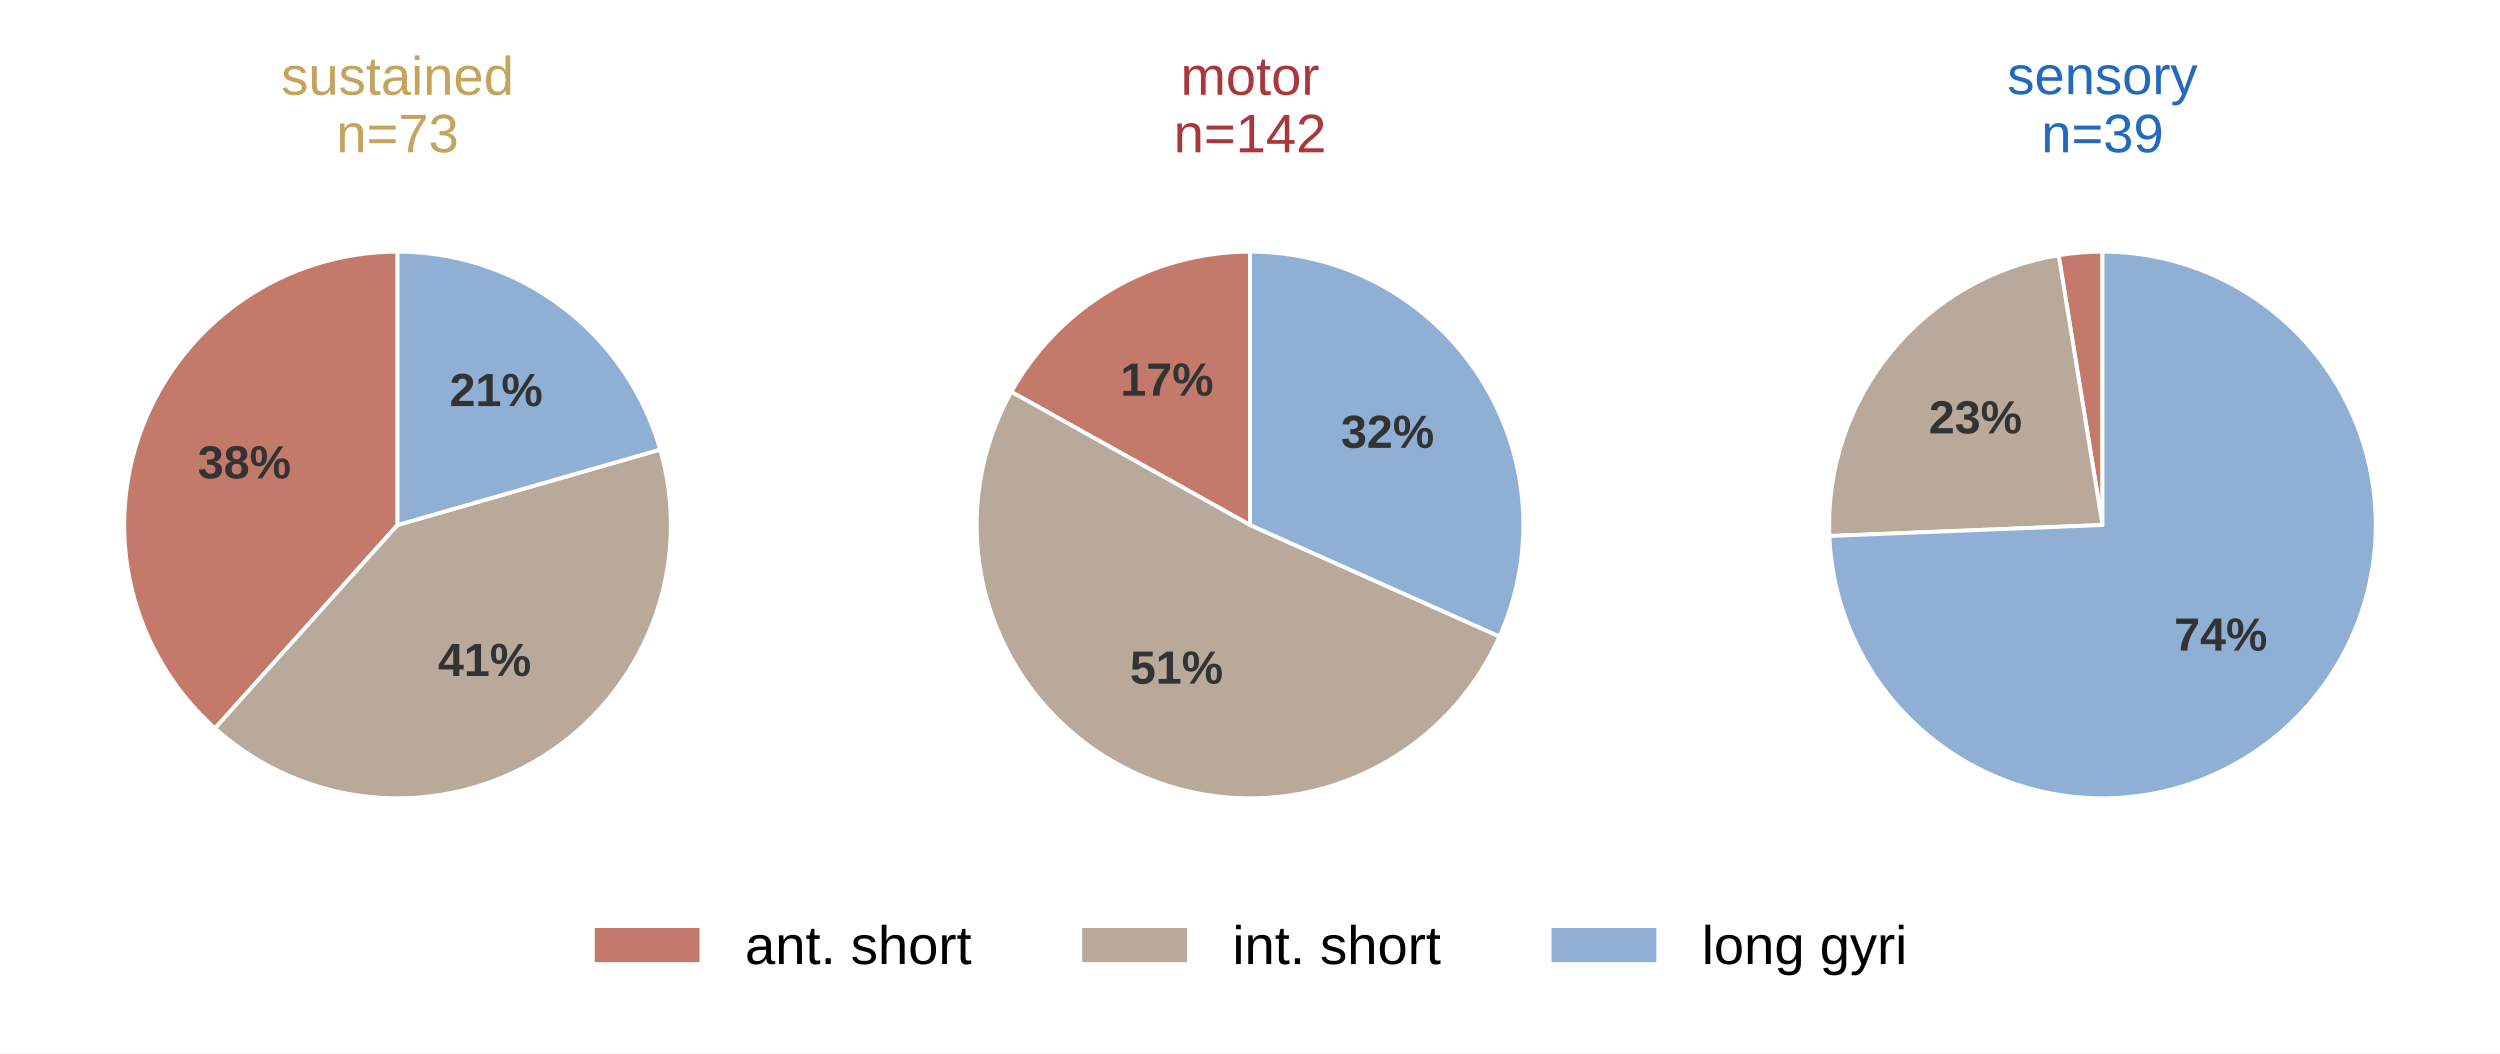
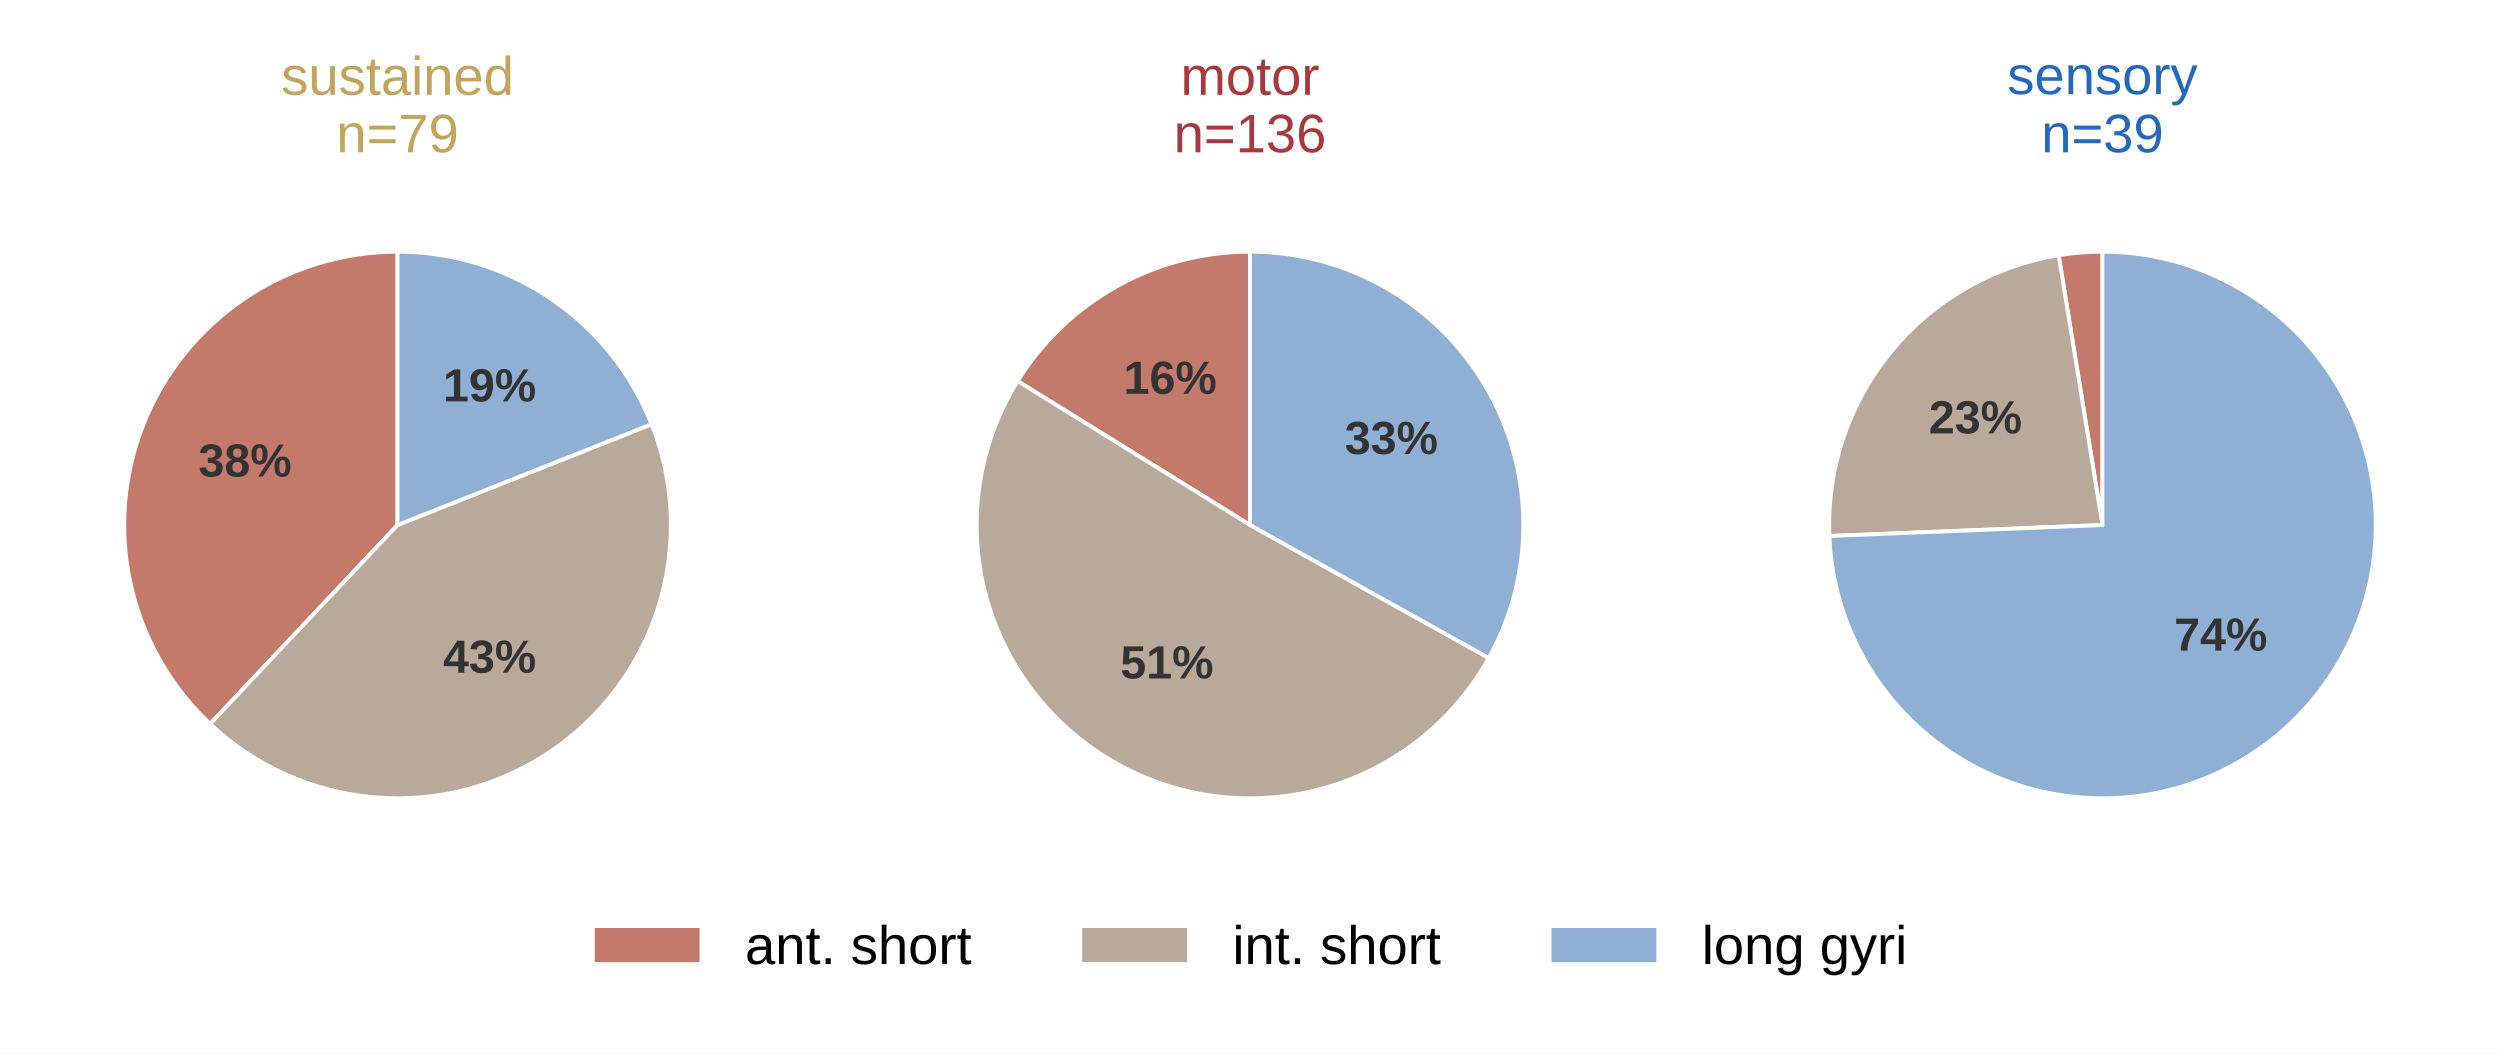
<svg xmlns="http://www.w3.org/2000/svg" width="321.967pt" height="135.634pt" viewBox="0 0 321.967 135.634" version="1.1">
  <defs>
    <style type="text/css">*{stroke-linejoin: round; stroke-linecap: butt}</style>
  </defs>
  <g id="figure_1">
    <g id="patch_1">
      <path d="M 0 135.634  L 321.967 135.634  L 321.967 0  L 0 0  z " style="fill: #ffffff" />
    </g>
    <g id="axes_1">
      <g id="patch_2">
-         <path d="M 51.198 32.414  C 44.076 32.414 37.119 34.575 31.251 38.611  C 25.383 42.647 20.876 48.371 18.328 55.022  C 15.781 61.672 15.311 68.942 16.981 75.866  C 18.651 82.789 22.384 89.045 27.683 93.803  L 51.198 67.612  z " style="fill: #c47a6a; stroke: #ffffff; stroke-width: 0.5; stroke-linejoin: miter" />
+         <path d="M 51.198 32.414  C 44.148 32.414 37.258 34.532 31.425 38.492  C 25.592 42.453 21.082 48.076 18.482 54.629  C 15.881 61.182 15.308 68.367 16.838 75.249  C 18.368 82.131 21.931 88.398 27.062 93.232  L 51.198 67.612  z " style="fill: #c47a6a; stroke: #ffffff; stroke-width: 0.5; stroke-linejoin: miter" />
      </g>
      <g id="patch_3">
-         <path d="M 27.683 93.803  C 33.367 98.906 40.561 102.023 48.172 102.68  C 55.783 103.337 63.404 101.498 69.878 97.444  C 76.353 93.39 81.335 87.336 84.067 80.202  C 86.799 73.069 87.137 65.236 85.028 57.894  L 51.198 67.612  z " style="fill: #b8a99a; stroke: #ffffff; stroke-width: 0.5; stroke-linejoin: miter" />
+         <path d="M 27.062 93.232  C 32.89 98.722 40.42 102.063 48.401 102.699  C 56.382 103.335 64.347 101.229 70.97 96.732  C 77.594 92.234 82.489 85.608 84.842 77.955  C 87.195 70.302 86.867 62.071 83.914 54.629  L 51.198 67.612  z " style="fill: #b8a99a; stroke: #ffffff; stroke-width: 0.5; stroke-linejoin: miter" />
      </g>
      <g id="patch_4">
-         <path d="M 85.028 57.894  C 82.919 50.552 78.476 44.092 72.374 39.496  C 66.272 34.901 58.837 32.414 51.198 32.414  L 51.198 67.612  z " style="fill: #8fb0d4; stroke: #ffffff; stroke-width: 0.5; stroke-linejoin: miter" />
+         <path d="M 83.914 54.629  C 81.313 48.076 76.803 42.453 70.97 38.492  C 65.138 34.532 58.248 32.414 51.198 32.414  L 51.198 67.612  z " style="fill: #8fb0d4; stroke: #ffffff; stroke-width: 0.5; stroke-linejoin: miter" />
      </g>
      <g id="matplotlib.axis_1" />
      <g id="matplotlib.axis_2" />
      <g id="text_1">
-         <text style="font-weight: 700; font-size: 6px; font-family: 'Arial', sans-serif; text-anchor: middle; fill: #333333" x="31.476" y="61.613" transform="rotate(-0 31.47609 61.6131)">38%</text>
+         <text style="font-weight: 700; font-size: 6px; font-family: 'Arial', sans-serif; text-anchor: middle; fill: #333333" x="31.568" y="61.377" transform="rotate(-0 31.56803 61.37729)">38%</text>
      </g>
      <g id="text_2">
-         <text style="font-weight: 700; font-size: 6px; font-family: 'Arial', sans-serif; text-anchor: middle; fill: #333333" x="62.406" y="87.066" transform="rotate(-0 62.40613 87.06642)">41%</text>
+         <text style="font-weight: 700; font-size: 6px; font-family: 'Arial', sans-serif; text-anchor: middle; fill: #333333" x="63.061" y="86.639" transform="rotate(-0 63.06133 86.63904)">43%</text>
      </g>
      <g id="text_3">
-         <text style="font-weight: 700; font-size: 6px; font-family: 'Arial', sans-serif; text-anchor: middle; fill: #333333" x="63.903" y="52.298" transform="rotate(-0 63.90333 52.29795)">21%</text>
+         <text style="font-weight: 700; font-size: 6px; font-family: 'Arial', sans-serif; text-anchor: middle; fill: #333333" x="63.061" y="51.696" transform="rotate(-0 63.06133 51.69554)">19%</text>
      </g>
      <g id="text_4">
        <text style="font-size: 7px; font-family: 'Arial', sans-serif; fill: #c4a35a" transform="translate(36.21605 12.21047)">sustained</text>
-         <text style="font-size: 7px; font-family: 'Arial', sans-serif; fill: #c4a35a" transform="translate(43.31449 19.61428)">n=73</text>
+         <text style="font-size: 7px; font-family: 'Arial', sans-serif; fill: #c4a35a" transform="translate(43.31449 19.61428)">n=79</text>
      </g>
    </g>
    <g id="axes_2">
      <g id="patch_5">
-         <path d="M 160.984 32.414  C 154.717 32.414 148.563 34.087 143.16 37.26  C 137.757 40.433 133.297 44.992 130.245 50.464  L 160.984 67.612  z " style="fill: #c47a6a; stroke: #ffffff; stroke-width: 0.5; stroke-linejoin: miter" />
+         <path d="M 160.984 32.414  C 154.989 32.414 149.093 33.945 143.856 36.862  C 138.619 39.779 134.213 43.986 131.057 49.083  L 160.984 67.612  z " style="fill: #c47a6a; stroke: #ffffff; stroke-width: 0.5; stroke-linejoin: miter" />
      </g>
      <g id="patch_6">
-         <path d="M 130.245 50.464  C 127.929 54.615 126.478 59.193 125.98 63.92  C 125.481 68.647 125.945 73.426 127.344 77.969  C 128.742 82.512 131.047 86.725 134.118 90.353  C 137.189 93.981 140.963 96.949 145.212 99.079  C 149.462 101.209 154.099 102.456 158.843 102.745  C 163.588 103.034 168.342 102.359 172.819 100.761  C 177.295 99.163 181.402 96.674 184.89 93.446  C 188.379 90.217 191.178 86.315 193.117 81.976  L 160.984 67.612  z " style="fill: #b8a99a; stroke: #ffffff; stroke-width: 0.5; stroke-linejoin: miter" />
+         <path d="M 131.057 49.083  C 128.588 53.071 126.941 57.512 126.212 62.146  C 125.484 66.78 125.689 71.513 126.816 76.066  C 127.942 80.619 129.968 84.902 132.773 88.661  C 135.578 92.42 139.106 95.582 143.15 97.958  C 147.194 100.335 151.673 101.879 156.322 102.5  C 160.971 103.121 165.698 102.807 170.224 101.575  C 174.75 100.344 178.985 98.22 182.679 95.329  C 186.372 92.438 189.451 88.837 191.733 84.74  L 160.984 67.612  z " style="fill: #b8a99a; stroke: #ffffff; stroke-width: 0.5; stroke-linejoin: miter" />
      </g>
      <g id="patch_7">
-         <path d="M 193.117 81.976  C 195.513 76.616 196.53 70.742 196.076 64.889  C 195.622 59.036 193.711 53.389 190.517 48.463  C 187.324 43.538 182.948 39.488 177.79 36.685  C 172.632 33.882 166.854 32.414 160.984 32.414  L 160.984 67.612  z " style="fill: #8fb0d4; stroke: #ffffff; stroke-width: 0.5; stroke-linejoin: miter" />
+         <path d="M 191.733 84.74  C 194.717 79.382 196.25 73.337 196.179 67.205  C 196.109 61.074 194.436 55.066 191.33 49.779  C 188.223 44.492 183.787 40.108 178.465 37.062  C 173.143 34.016 167.116 32.414 160.984 32.414  L 160.984 67.612  z " style="fill: #8fb0d4; stroke: #ffffff; stroke-width: 0.5; stroke-linejoin: miter" />
      </g>
      <g id="matplotlib.axis_3" />
      <g id="matplotlib.axis_4" />
      <g id="text_5">
-         <text style="font-weight: 700; font-size: 6px; font-family: 'Arial', sans-serif; text-anchor: middle; fill: #333333" x="150.289" y="50.956" transform="rotate(-0 150.2895 50.95616)">17%</text>
+         <text style="font-weight: 700; font-size: 6px; font-family: 'Arial', sans-serif; text-anchor: middle; fill: #333333" x="150.707" y="50.717" transform="rotate(-0 150.707 50.71735)">16%</text>
      </g>
      <g id="text_6">
-         <text style="font-weight: 700; font-size: 6px; font-family: 'Arial', sans-serif; text-anchor: middle; fill: #333333" x="151.521" y="88.048" transform="rotate(-0 151.5208 88.04758)">51%</text>
+         <text style="font-weight: 700; font-size: 6px; font-family: 'Arial', sans-serif; text-anchor: middle; fill: #333333" x="150.284" y="87.375" transform="rotate(-0 150.2836 87.37494)">51%</text>
      </g>
      <g id="text_7">
-         <text style="font-weight: 700; font-size: 6px; font-family: 'Arial', sans-serif; text-anchor: middle; fill: #333333" x="178.704" y="57.678" transform="rotate(-0 178.7038 57.67818)">32%</text>
+         <text style="font-weight: 700; font-size: 6px; font-family: 'Arial', sans-serif; text-anchor: middle; fill: #333333" x="179.191" y="58.467" transform="rotate(-0 179.1912 58.46733)">33%</text>
      </g>
      <g id="text_8">
        <text style="font-size: 7px; font-family: 'Arial', sans-serif; fill: #a9373b" transform="translate(152.0377 12.21047)">motor</text>
-         <text style="font-size: 7px; font-family: 'Arial', sans-serif; fill: #a9373b" transform="translate(151.154 19.61428)">n=142</text>
+         <text style="font-size: 7px; font-family: 'Arial', sans-serif; fill: #a9373b" transform="translate(151.154 19.61428)">n=136</text>
      </g>
    </g>
    <g id="axes_3">
      <g id="patch_8">
        <path d="M 270.769 32.414  C 269.824 32.414 268.879 32.452 267.937 32.528  C 266.995 32.604 266.056 32.718 265.123 32.87  L 270.769 67.612  z " style="fill: #c47a6a; stroke: #ffffff; stroke-width: 0.5; stroke-linejoin: miter" />
      </g>
      <g id="patch_9">
        <path d="M 265.123 32.87  C 256.636 34.249 248.942 38.691 243.505 45.351  C 238.067 52.011 235.254 60.438 235.6 69.029  L 270.769 67.612  z " style="fill: #b8a99a; stroke: #ffffff; stroke-width: 0.5; stroke-linejoin: miter" />
      </g>
      <g id="patch_10">
        <path d="M 235.6 69.029  C 235.878 75.924 238.177 82.587 242.21 88.186  C 246.244 93.785 251.836 98.076 258.288 100.523  C 264.74 102.97 271.771 103.466 278.503 101.95  C 285.235 100.434 291.374 96.971 296.154 91.995  C 300.934 87.018 304.147 80.744 305.391 73.957  C 306.635 67.169 305.856 60.164 303.151 53.815  C 300.446 47.467 295.933 42.052 290.177 38.248  C 284.42 34.443 277.67 32.414 270.769 32.414  L 270.769 67.612  z " style="fill: #8fb0d4; stroke: #ffffff; stroke-width: 0.5; stroke-linejoin: miter" />
      </g>
      <g id="matplotlib.axis_5" />
      <g id="matplotlib.axis_6" />
      <g id="text_9">
        <text style="font-weight: 700; font-size: 6px; font-family: 'Arial', sans-serif; text-anchor: middle; fill: #333333" x="254.411" y="55.811" transform="rotate(-0 254.4105 55.81074)">23%</text>
      </g>
      <g id="text_10">
        <text style="font-weight: 700; font-size: 6px; font-family: 'Arial', sans-serif; text-anchor: middle; fill: #333333" x="286" y="83.797" transform="rotate(-0 286.0003 83.79686)">74%</text>
      </g>
      <g id="text_11">
        <text style="font-size: 7px; font-family: 'Arial', sans-serif; fill: #2369bd" transform="translate(258.515 12.12844)">sensory</text>
        <text style="font-size: 7px; font-family: 'Arial', sans-serif; fill: #2369bd" transform="translate(262.8861 19.61428)">n=39</text>
      </g>
    </g>
    <g id="legend_1">
      <g id="patch_11">
        <path d="M 76.344 124.161  L 90.344 124.161  L 90.344 119.261  L 76.344 119.261  z " style="fill: #c47a6a; stroke: #ffffff; stroke-width: 0.5; stroke-linejoin: miter" />
      </g>
      <g id="text_12">
        <text style="font-size: 7px; font-family: 'Arial', sans-serif; text-anchor: start" x="95.944" y="124.161" transform="rotate(-0 95.94368 124.1608)">ant. short</text>
      </g>
      <g id="patch_12">
        <path d="M 139.124 124.161  L 153.124 124.161  L 153.124 119.261  L 139.124 119.261  z " style="fill: #b8a99a; stroke: #ffffff; stroke-width: 0.5; stroke-linejoin: miter" />
      </g>
      <g id="text_13">
        <text style="font-size: 7px; font-family: 'Arial', sans-serif; text-anchor: start" x="158.724" y="124.161" transform="rotate(-0 158.7238 124.1608)">int. short</text>
      </g>
      <g id="patch_13">
        <path d="M 199.567 124.161  L 213.567 124.161  L 213.567 119.261  L 199.567 119.261  z " style="fill: #8fb0d4; stroke: #ffffff; stroke-width: 0.5; stroke-linejoin: miter" />
      </g>
      <g id="text_14">
        <text style="font-size: 7px; font-family: 'Arial', sans-serif; text-anchor: start" x="219.167" y="124.161" transform="rotate(-0 219.1666 124.1608)">long gyri</text>
      </g>
    </g>
  </g>
</svg>
